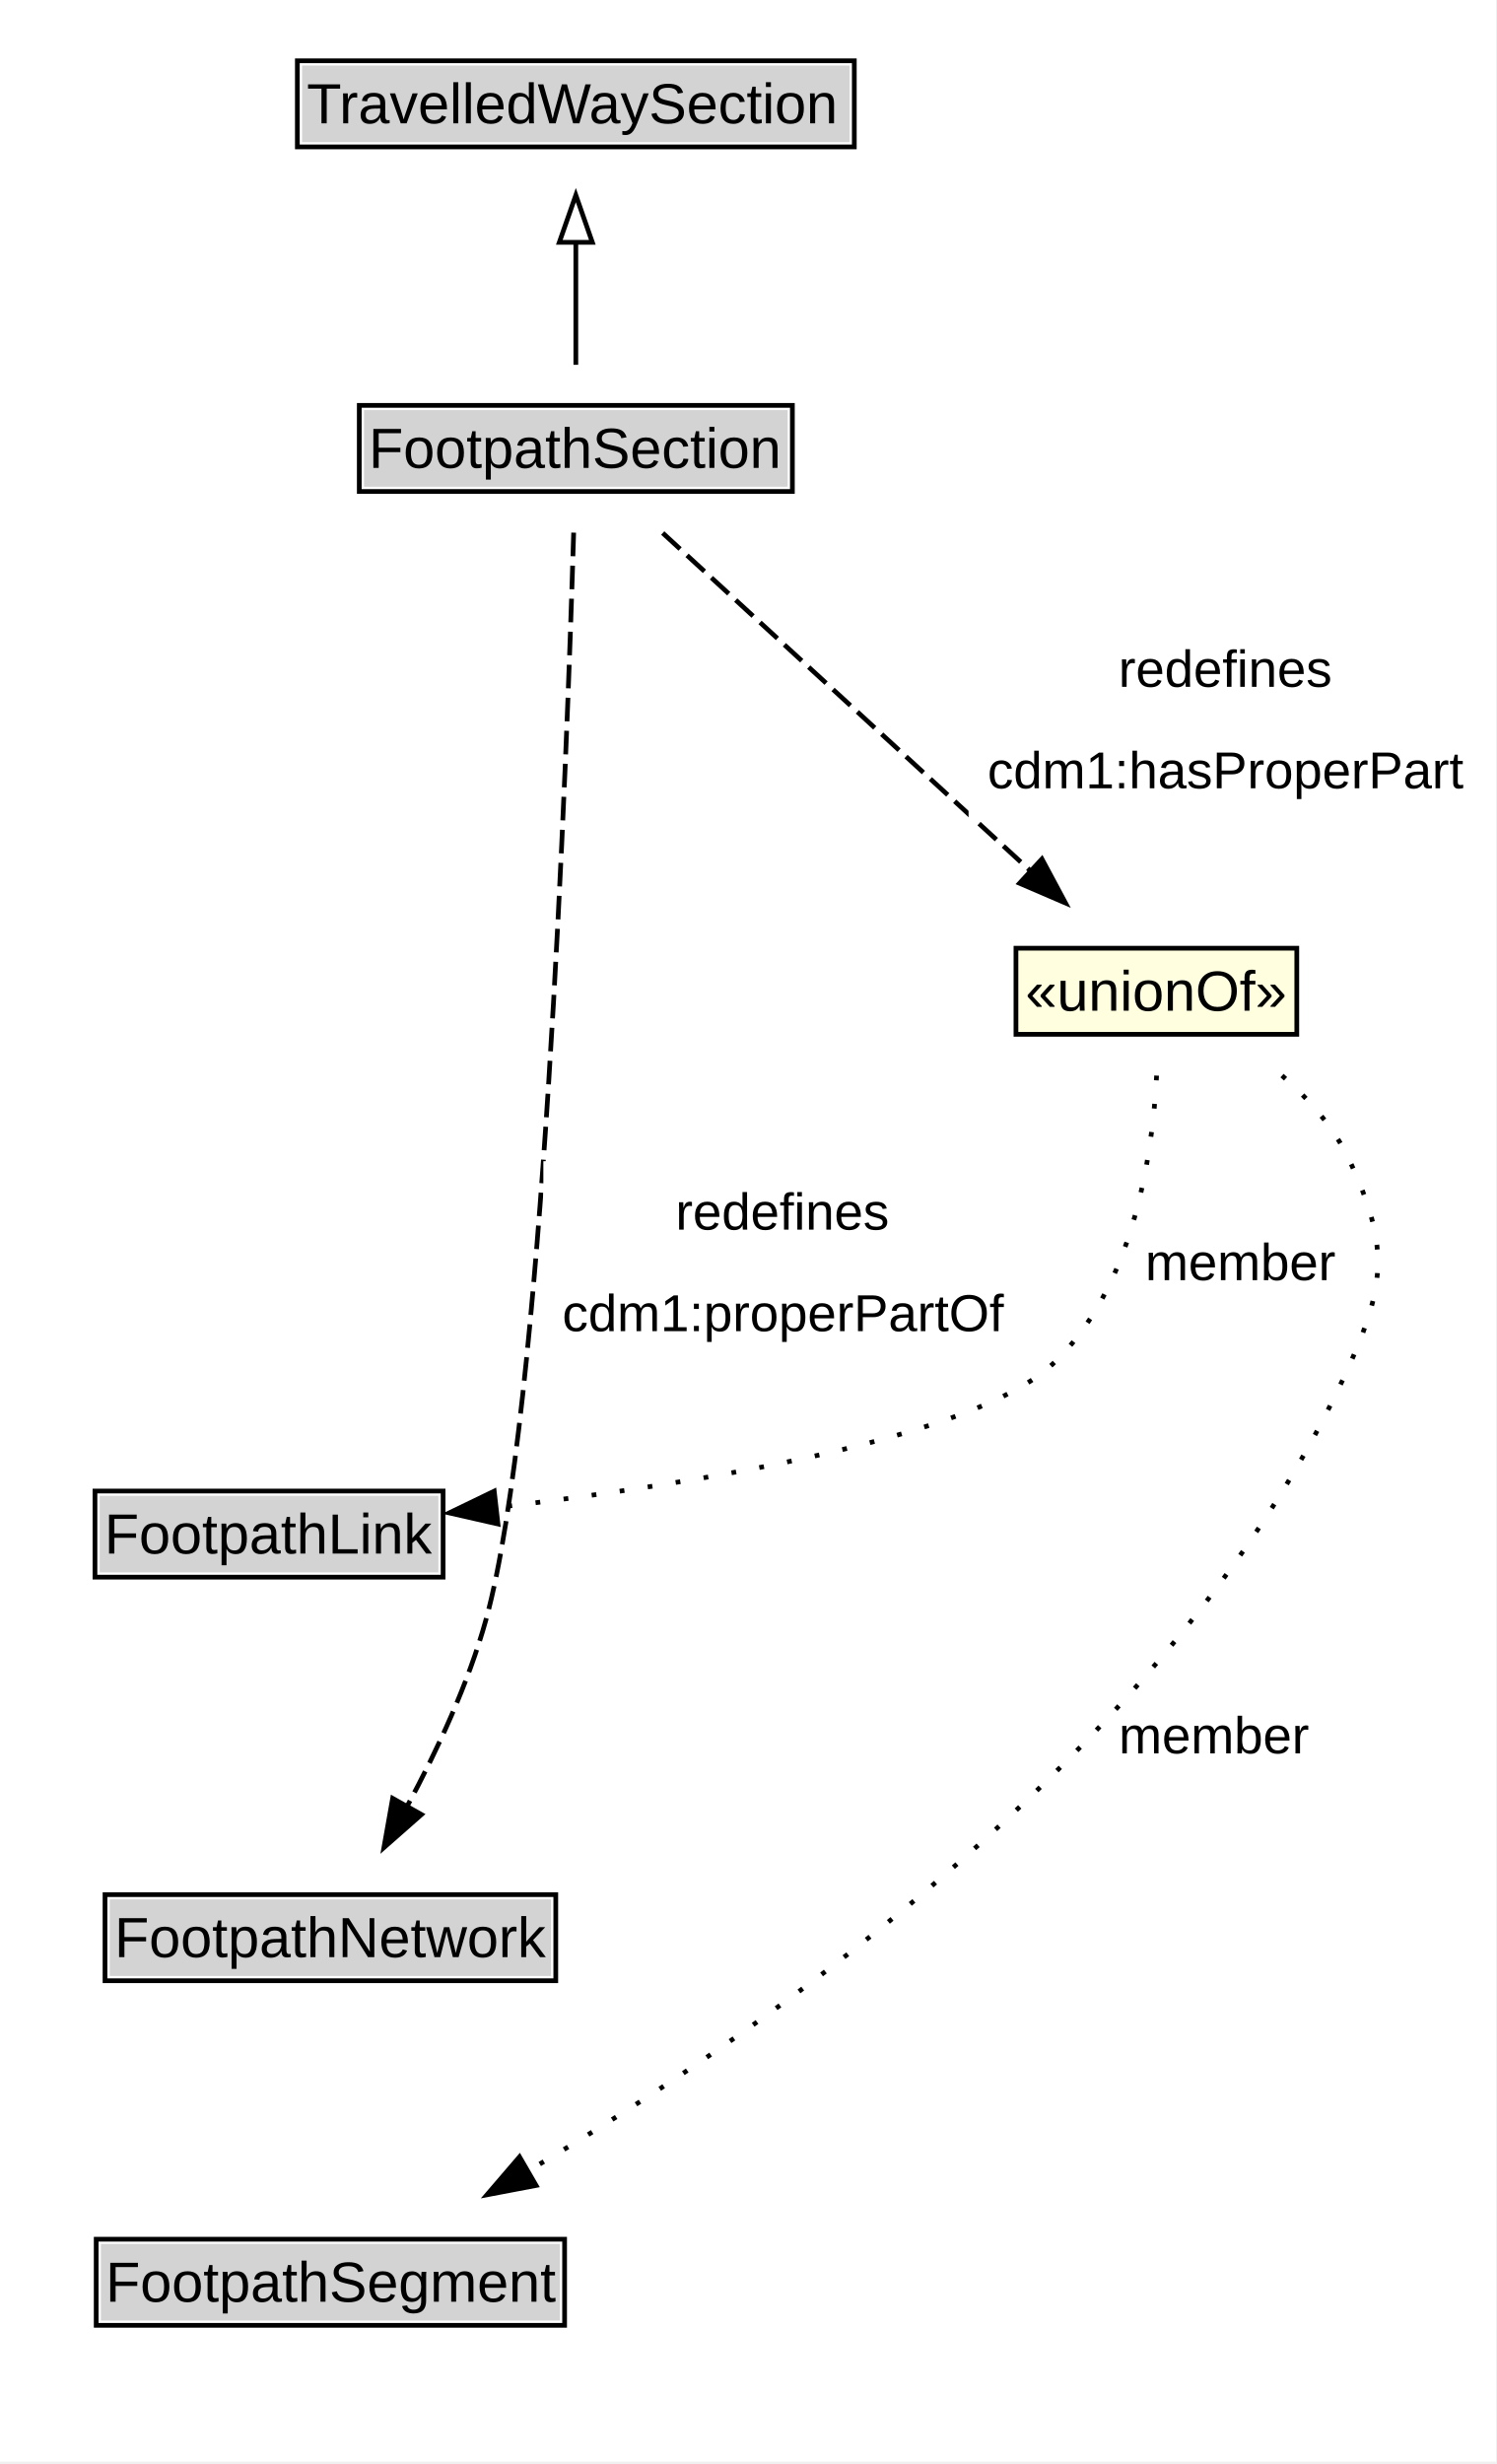
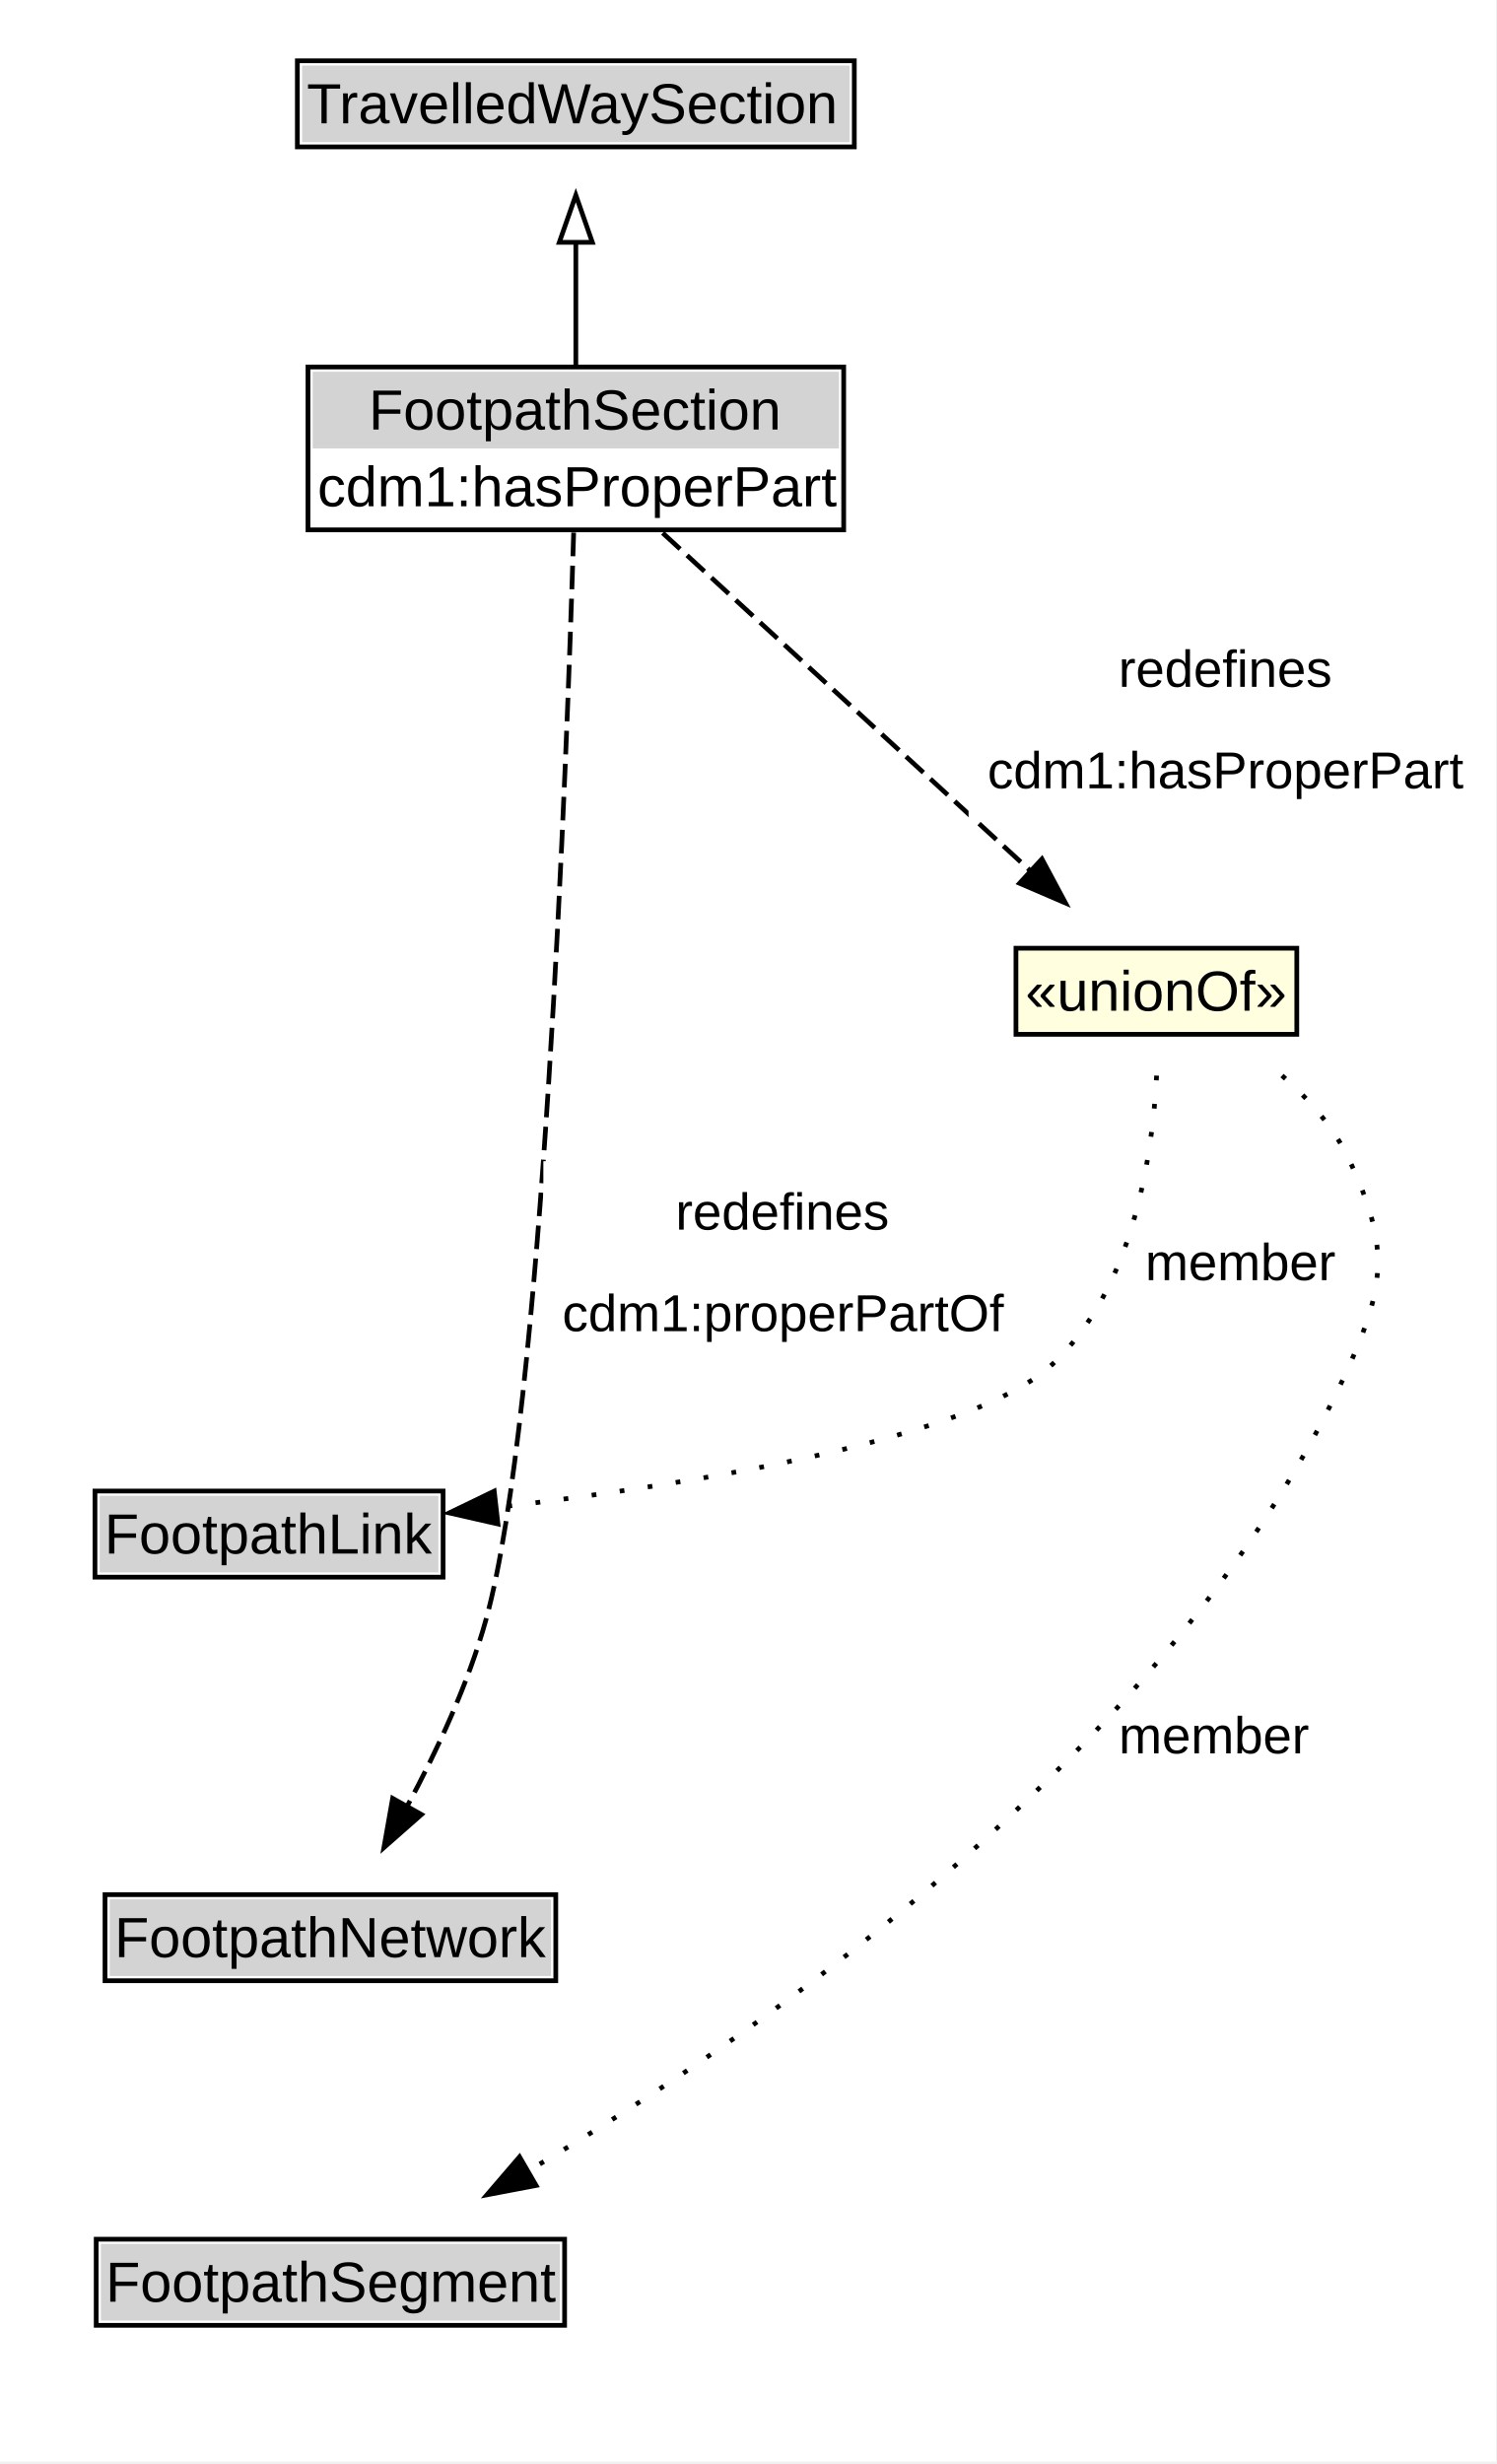
<svg xmlns="http://www.w3.org/2000/svg" xmlns:xlink="http://www.w3.org/1999/xlink" width="317pt" height="522pt" viewBox="0.00 0.00 317.00 522.00">
  <g id="graph0" class="graph" transform="scale(1 1) rotate(0) translate(4 517.5)">
    <polygon fill="white" stroke="none" points="-4,4 -4,-517.5 312.96,-517.5 312.96,4 -4,4" />
    <g id="clust3" class="cluster">
</g>
    <g id="node1" class="node">
      <g id="a_node1">
        <a xlink:href="../TravelledWaySection" xlink:title="&lt;TABLE&gt;">
          <polygon fill="lightgray" stroke="none" points="60,-487.38 60,-503.62 176,-503.62 176,-487.38 60,-487.38" />
          <text xml:space="preserve" text-anchor="start" x="61" y="-491.38" font-family="Arial" font-size="12.00">TravelledWaySection</text>
          <polygon fill="none" stroke="black" points="59,-486.38 59,-504.62 177,-504.62 177,-486.38 59,-486.38" />
        </a>
      </g>
    </g>
    <g id="node2" class="node">
      <g id="a_node2">
        <a xlink:href="../FootpathSection" xlink:title="&lt;TABLE&gt;">
-           <polygon fill="lightgray" stroke="none" points="73.12,-414.38 73.12,-430.62 162.88,-430.62 162.88,-414.38 73.12,-414.38" />
-           <text xml:space="preserve" text-anchor="start" x="74.12" y="-418.38" font-family="Arial" font-size="12.00">FootpathSection</text>
-           <polygon fill="none" stroke="black" points="72.12,-413.38 72.12,-431.62 163.88,-431.62 163.88,-413.38 72.12,-413.38" />
+           <polygon fill="lightgray" stroke="none" points="62.25,-422.5 62.25,-438.75 173.75,-438.75 173.75,-422.5 62.25,-422.5" />
+           <text xml:space="preserve" text-anchor="start" x="74.12" y="-426.5" font-family="Arial" font-size="12.00">FootpathSection</text>
+           <text xml:space="preserve" text-anchor="start" x="63.25" y="-410.25" font-family="Arial" font-size="12.00">cdm1:hasProperPart</text>
+           <polygon fill="none" stroke="black" points="61.25,-405.25 61.25,-439.75 174.75,-439.75 174.75,-405.25 61.25,-405.25" />
        </a>
      </g>
    </g>
    <g id="edge1" class="edge">
      <path fill="none" stroke="black" d="M118,-440.21C118,-447.97 118,-457.42 118,-466.24" />
      <polygon fill="none" stroke="black" points="114.5,-466.16 118,-476.16 121.5,-466.16 114.5,-466.16" />
    </g>
    <g id="node5" class="node">
      <g id="a_node5">
        <a xlink:href="../FootpathNetwork" xlink:title="&lt;TABLE&gt;">
          <polygon fill="lightgray" stroke="none" points="19.25,-98.88 19.25,-115.12 112.75,-115.12 112.75,-98.88 19.25,-98.88" />
          <text xml:space="preserve" text-anchor="start" x="20.25" y="-102.88" font-family="Arial" font-size="12.00">FootpathNetwork</text>
          <polygon fill="none" stroke="black" points="18.25,-97.88 18.25,-116.12 113.75,-116.12 113.75,-97.88 18.25,-97.88" />
        </a>
      </g>
    </g>
    <g id="edge9" class="edge">
      <path fill="none" stroke="black" stroke-dasharray="5,2" d="M117.54,-404.66C116.09,-356.36 110.99,-218.04 99,-174.5 95.23,-160.8 88.58,-146.57 82.24,-134.8" />
      <polygon fill="black" stroke="black" points="85.29,-133.09 77.34,-126.09 79.19,-136.52 85.29,-133.09" />
      <polygon fill="white" stroke="none" points="111.12,-228.5 111.12,-271.5 211.37,-271.5 211.37,-228.5 111.12,-228.5" />
      <text xml:space="preserve" text-anchor="start" x="139.12" y="-257" font-family="Arial" font-size="11.00">redefines</text>
      <text xml:space="preserve" text-anchor="start" x="115.12" y="-235.5" font-family="Arial" font-size="11.00">cdm1:properPartOf</text>
    </g>
    <g id="node7" class="node">
      <polygon fill="lightyellow" stroke="none" points="211.25,-298.38 211.25,-316.62 270.75,-316.62 270.75,-298.38 211.25,-298.38" />
      <text xml:space="preserve" text-anchor="start" x="213.25" y="-303.38" font-family="Arial" font-size="12.00">«unionOf»</text>
      <polygon fill="none" stroke="black" points="211.25,-298.38 211.25,-316.62 270.75,-316.62 270.75,-298.38 211.25,-298.38" />
    </g>
    <g id="edge8" class="edge">
      <path fill="none" stroke="black" stroke-dasharray="5,2" d="M136.41,-404.58C157.09,-385.58 190.84,-354.59 214.38,-332.95" />
      <polygon fill="black" stroke="black" points="216.75,-335.53 221.75,-326.19 212.01,-330.38 216.75,-335.53" />
      <polygon fill="white" stroke="none" points="201.21,-343.5 201.21,-386.5 308.96,-386.5 308.96,-343.5 201.21,-343.5" />
      <text xml:space="preserve" text-anchor="start" x="232.96" y="-372" font-family="Arial" font-size="11.00">redefines</text>
      <text xml:space="preserve" text-anchor="start" x="205.21" y="-350.5" font-family="Arial" font-size="11.00">cdm1:hasProperPart</text>
    </g>
    <g id="node4" class="node">
      <g id="a_node4">
        <a xlink:href="../FootpathLink" xlink:title="&lt;TABLE&gt;">
          <polygon fill="lightgray" stroke="none" points="17.12,-184.38 17.12,-200.62 88.88,-200.62 88.88,-184.38 17.12,-184.38" />
          <text xml:space="preserve" text-anchor="start" x="18.12" y="-188.38" font-family="Arial" font-size="12.00">FootpathLink</text>
          <polygon fill="none" stroke="black" points="16.12,-183.38 16.12,-201.62 89.88,-201.62 89.88,-183.38 16.12,-183.38" />
        </a>
      </g>
    </g>
    <g id="node6" class="node">
      <g id="a_node6">
        <a xlink:href="../FootpathSegment" xlink:title="&lt;TABLE&gt;">
          <polygon fill="lightgray" stroke="none" points="17.38,-25.88 17.38,-42.12 114.62,-42.12 114.62,-25.88 17.38,-25.88" />
          <text xml:space="preserve" text-anchor="start" x="18.38" y="-29.88" font-family="Arial" font-size="12.00">FootpathSegment</text>
          <polygon fill="none" stroke="black" points="16.38,-24.88 16.38,-43.12 115.62,-43.12 115.62,-24.88 16.38,-24.88" />
        </a>
      </g>
    </g>
    <g id="edge6" class="edge">
      <path fill="none" stroke="black" stroke-dasharray="1,5" d="M241.05,-289.63C240.14,-271.84 235.85,-244.26 219,-228.5 202.15,-212.75 143.77,-203.17 100.99,-198.1" />
      <polygon fill="black" stroke="black" points="101.5,-194.64 91.17,-196.99 100.71,-201.6 101.5,-194.64" />
      <text xml:space="preserve" text-anchor="middle" x="258.8" y="-246.3" font-family="Arial" font-size="11.00">member</text>
    </g>
    <g id="edge7" class="edge">
      <path fill="none" stroke="black" stroke-dasharray="1,5" d="M267.62,-289.63C273.42,-284.56 278.79,-278.47 282,-271.5 290,-254.15 289.8,-245.95 282,-228.5 246.38,-148.77 159.88,-88.26 107.79,-57.52" />
      <polygon fill="black" stroke="black" points="109.58,-54.51 99.17,-52.53 106.07,-60.57 109.58,-54.51" />
      <text xml:space="preserve" text-anchor="middle" x="253.19" y="-146.05" font-family="Arial" font-size="11.00">member</text>
    </g>
  </g>
</svg>
